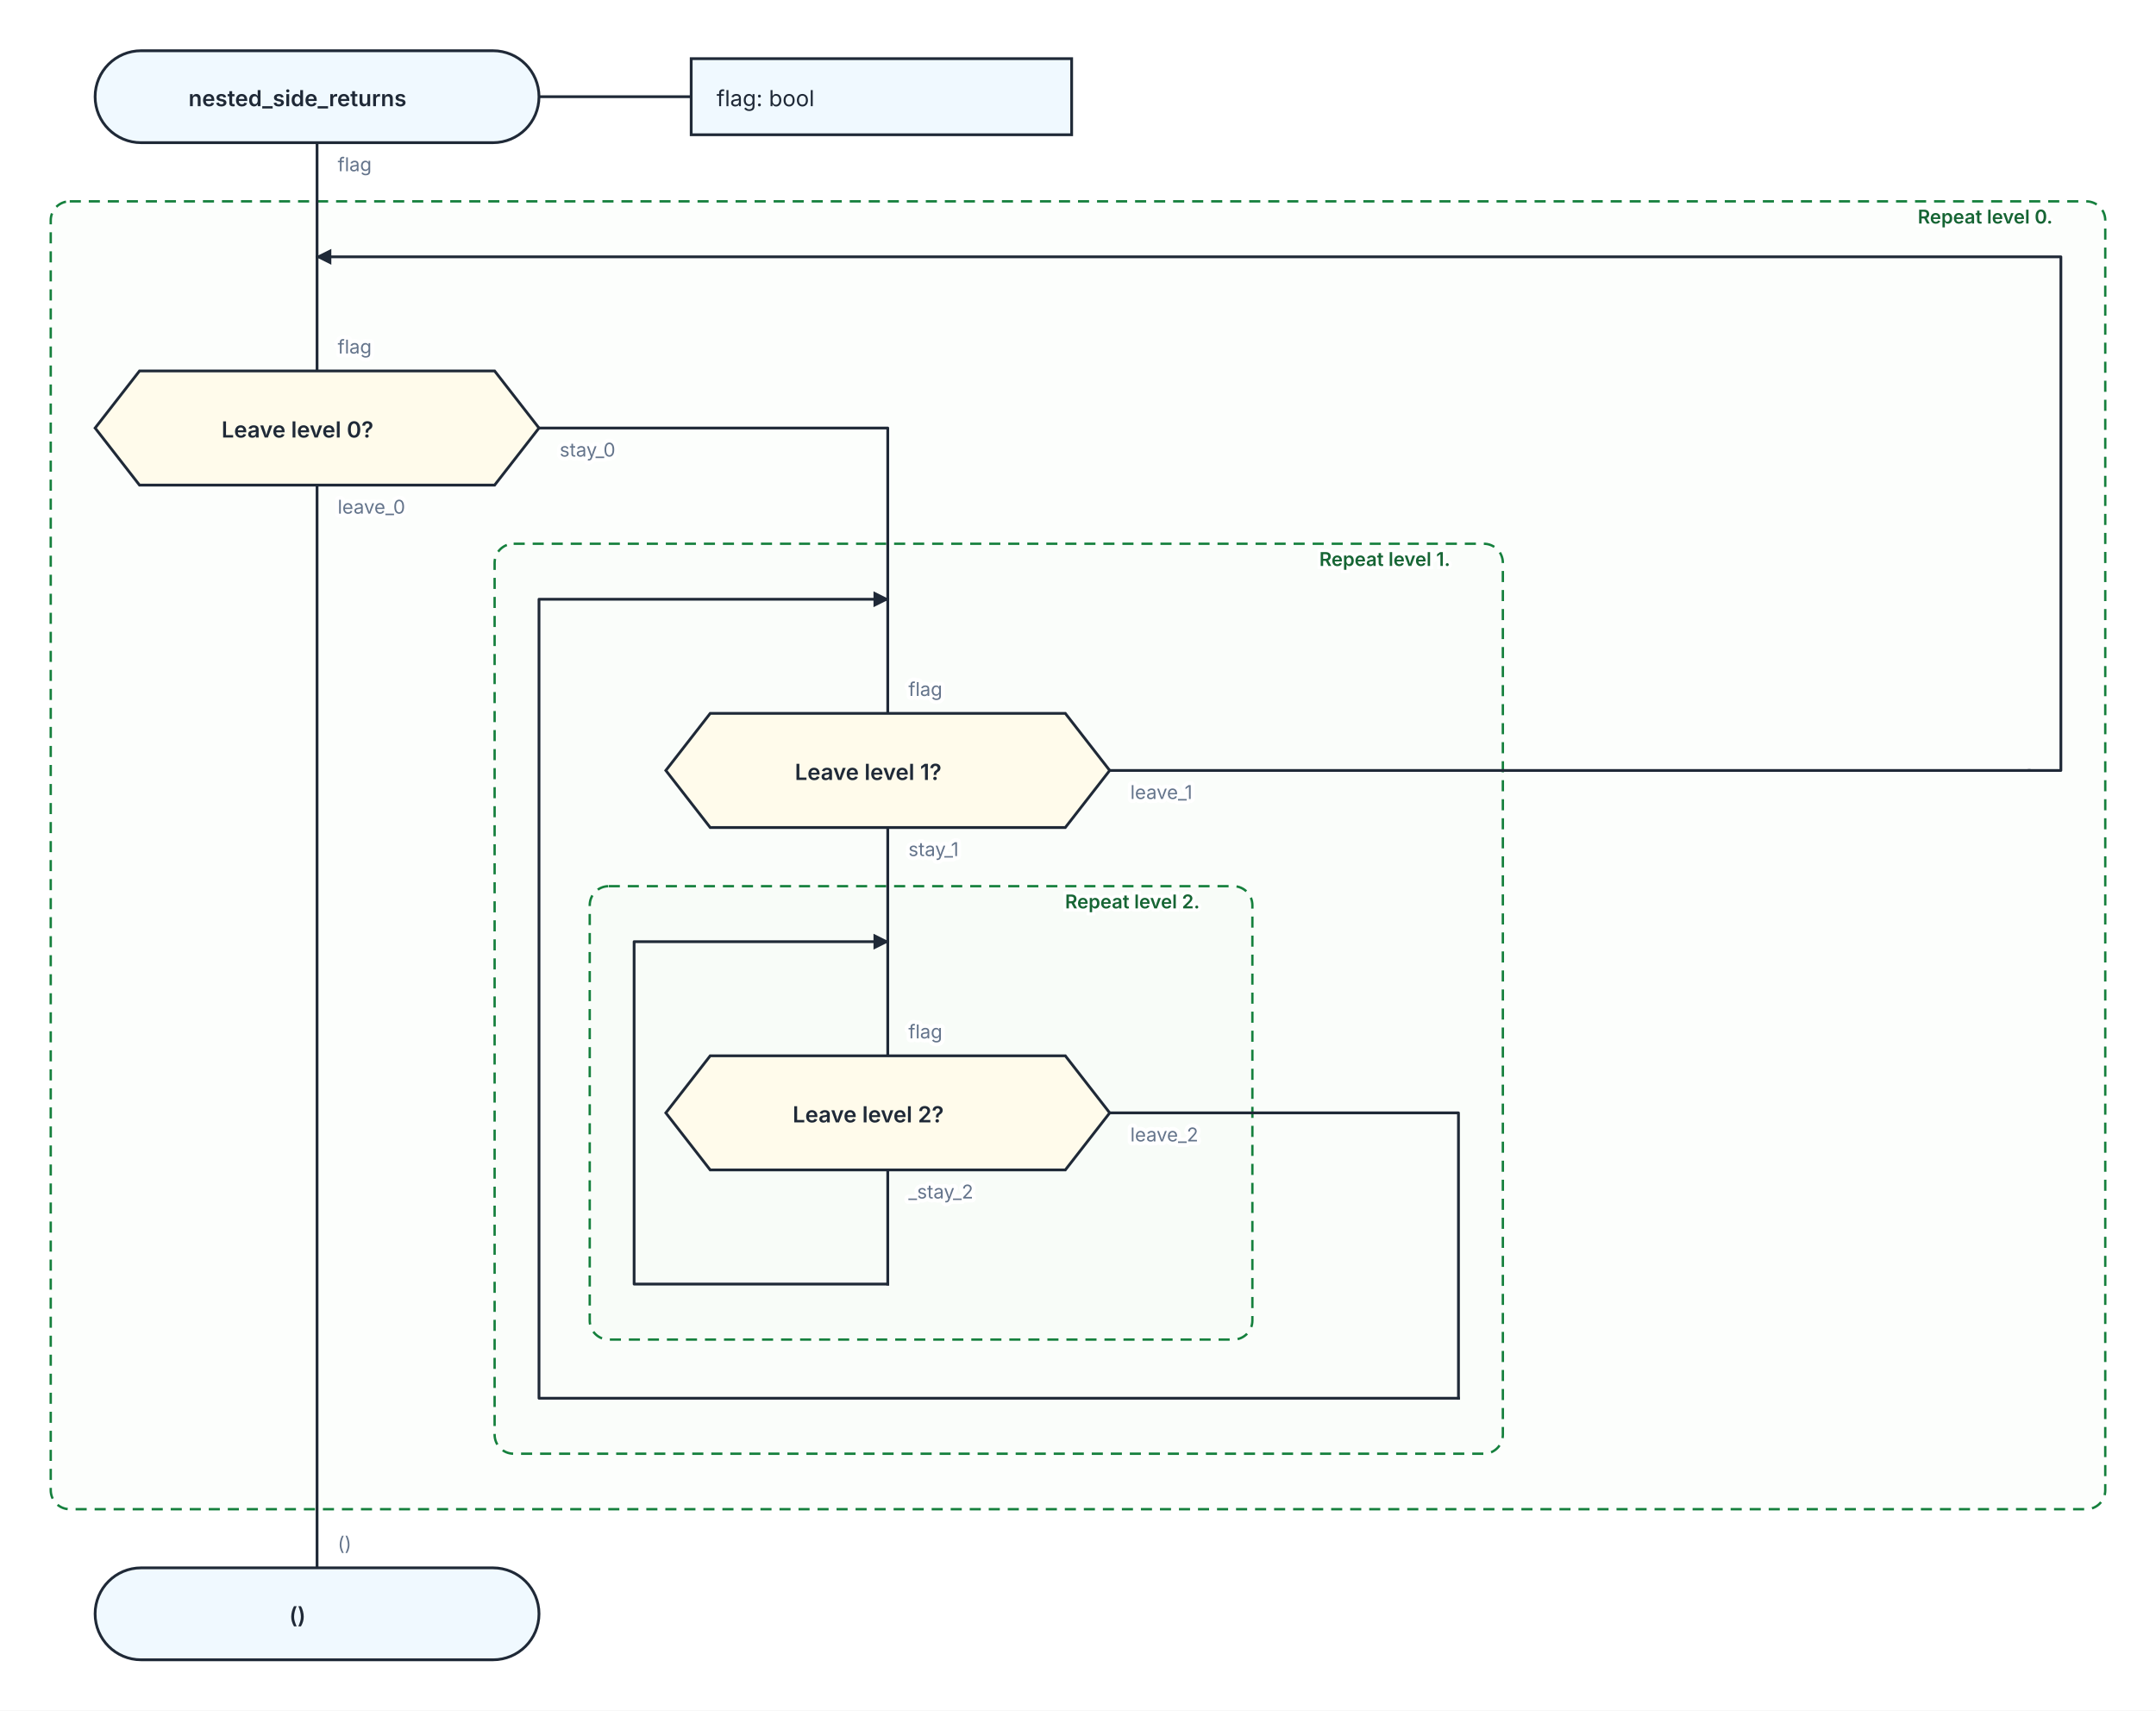
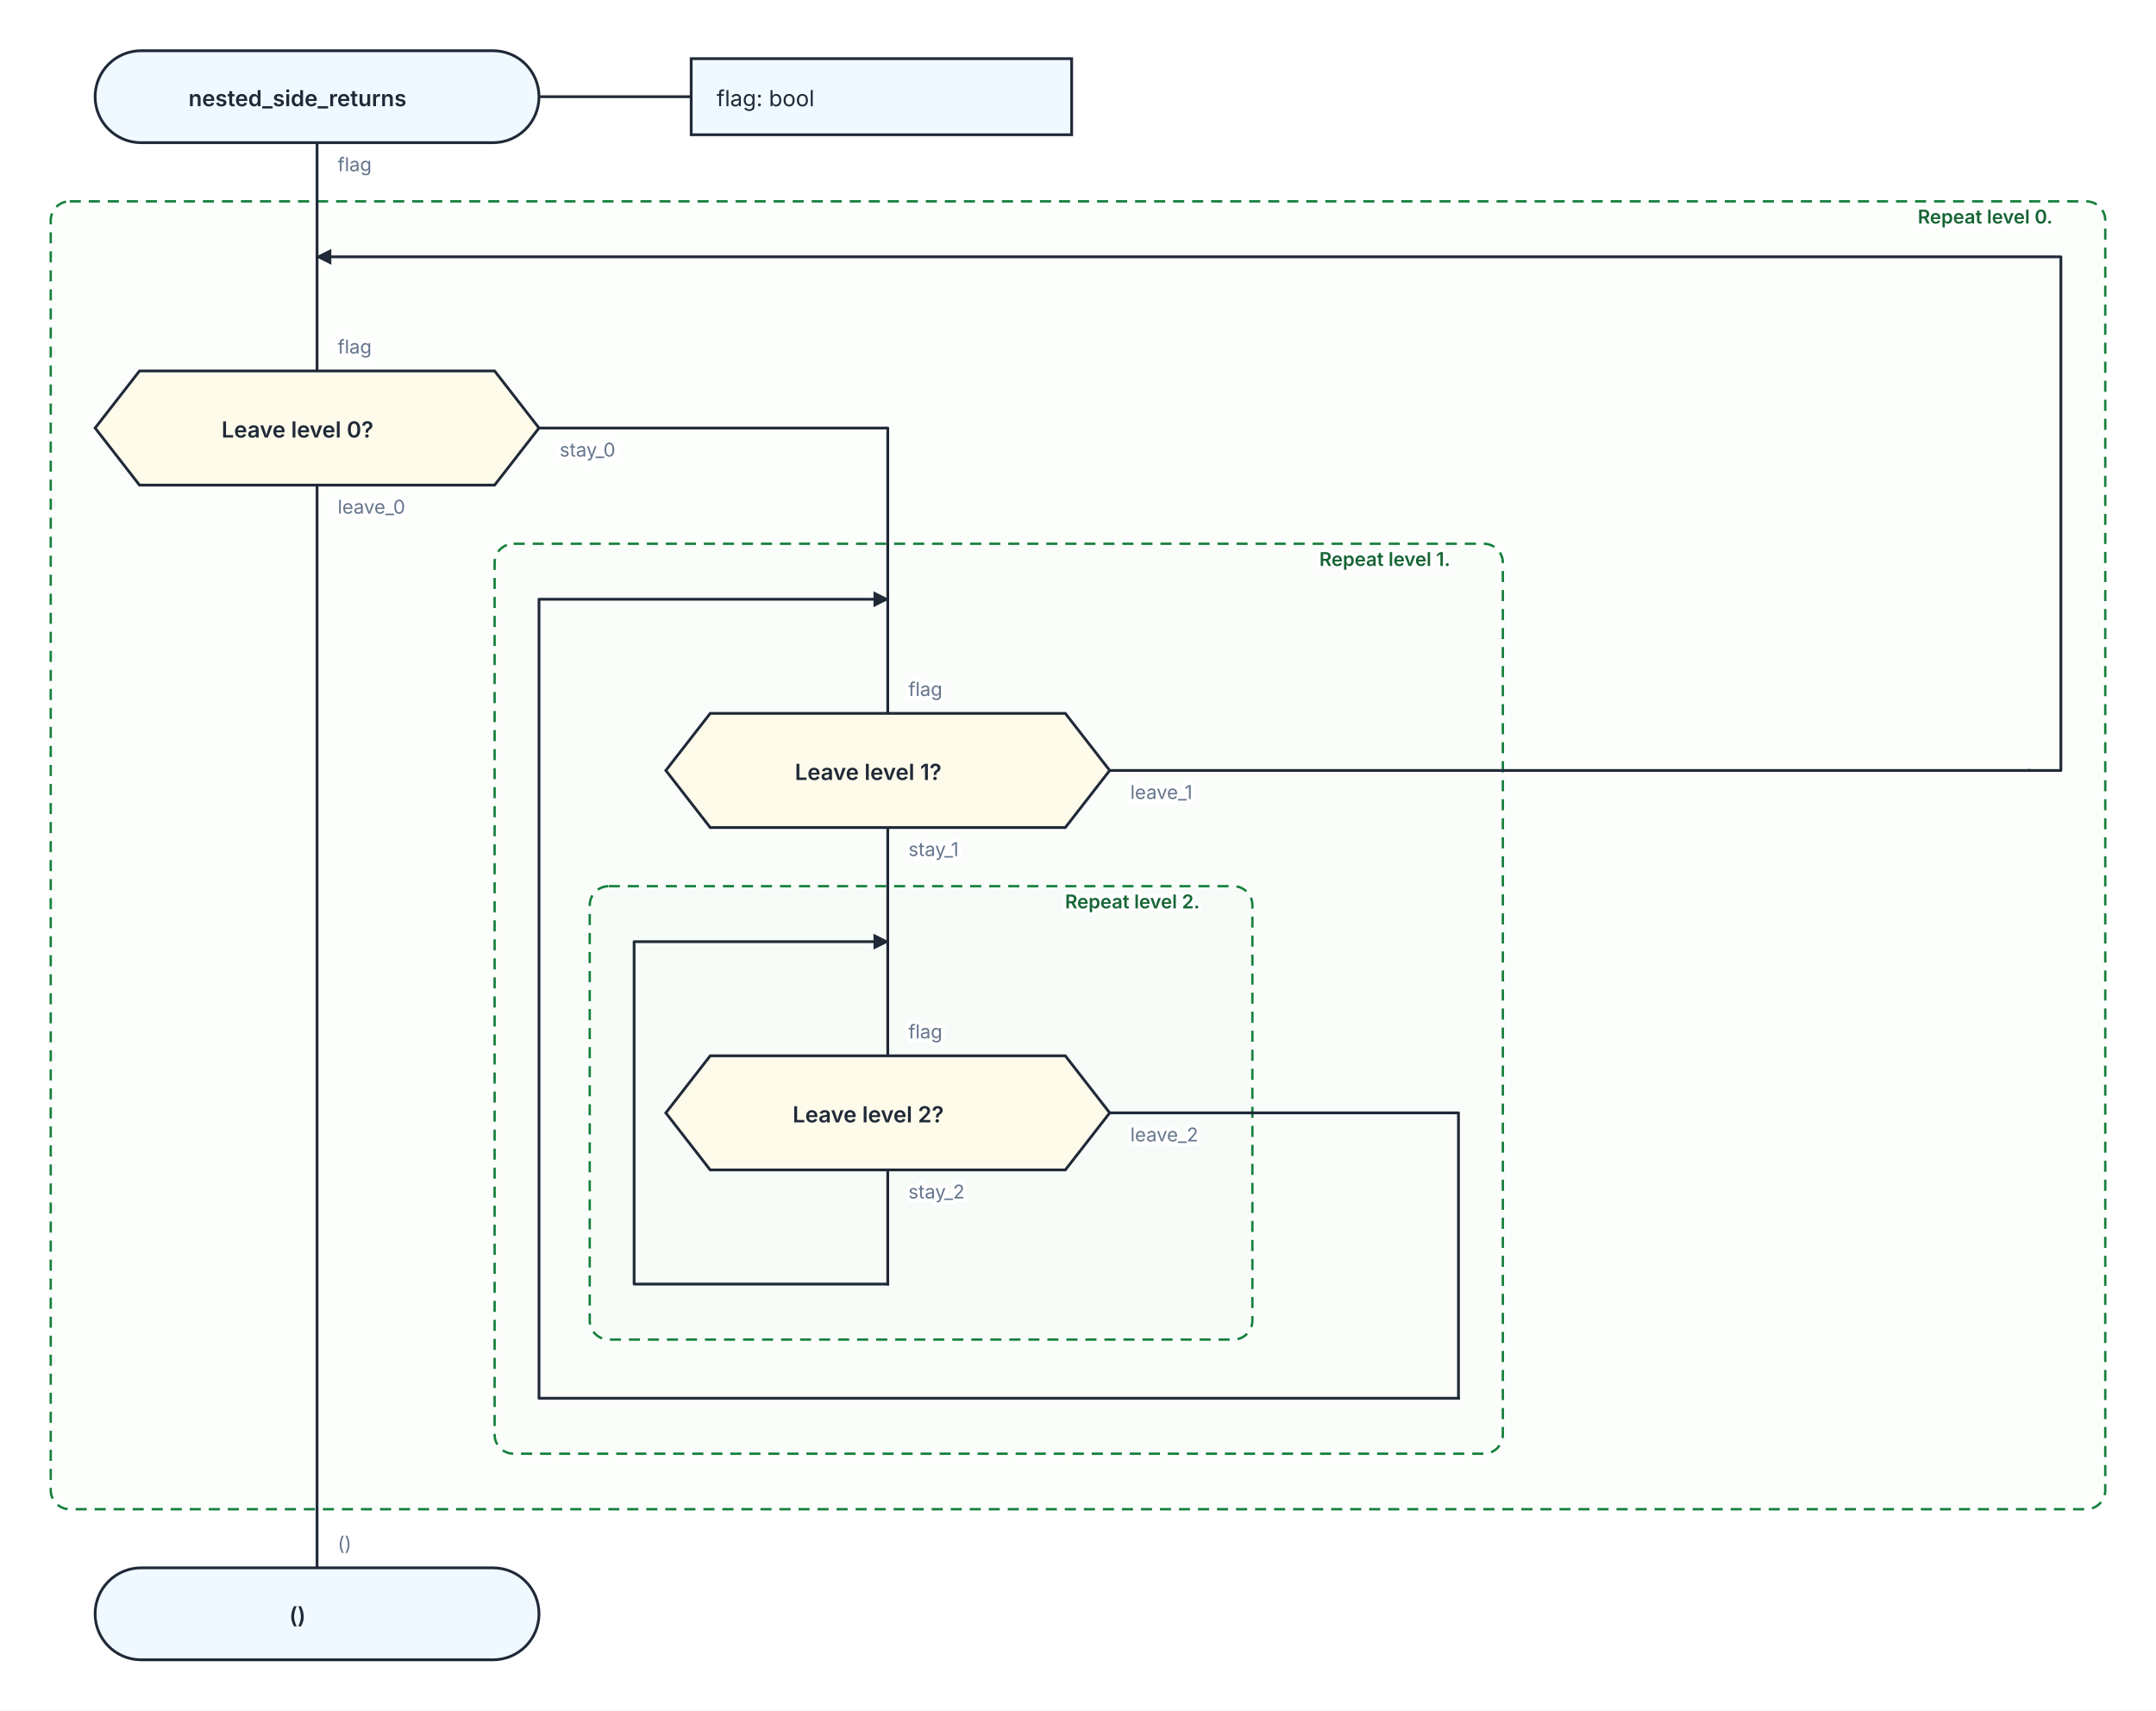
<svg xmlns="http://www.w3.org/2000/svg" width="1360" height="1079" viewBox="0 0 1360 1079" role="img" aria-labelledby="kaalang-title" aria-describedby="kaalang-description">
  <defs>
    <style>
      svg { color: #1f2937; font-family: Inter, ui-sans-serif, system-ui, -apple-system, BlinkMacSystemFont, "Segoe UI", sans-serif; text-rendering: optimizeLegibility; }
      .connection { fill: none; stroke: currentColor; stroke-width: 1.75; stroke-linecap: square; stroke-linejoin: round; }
      .connection-label { fill: #64748b; font-size: 12px; font-weight: 400; paint-order: stroke; stroke: #ffffff; stroke-width: 5px; stroke-linejoin: round; text-anchor: start; }
      .branch-label { fill: currentColor; font-weight: 500; }
      .parameter-link { fill: none; stroke: currentColor; stroke-width: 1.75; }
      .node-shape { fill: #ffffff; stroke: currentColor; stroke-width: 1.75; }
      .start .node-shape, .end .node-shape, .parameter-panel .node-shape { fill: #f0f9ff; }
      .action .node-shape, .call .node-shape { fill: #f8fafc; }
      .call-bars { fill: none; stroke: currentColor; stroke-width: 1.75; }
      .loop .node-shape { fill: #f0fdf4; stroke-width: 2; }
      .loop-marker { fill: #15803d; font-size: 20px; font-weight: 700; text-anchor: middle; }
      .question .node-shape { fill: #fffbeb; }
      .select .node-shape, .case .node-shape { fill: #f5f3ff; }
      .label { fill: currentColor; font-size: 14px; text-anchor: middle; }
      .start .label, .question .label, .select .label, .case .label, .end .label { font-weight: 600; }
      .action .label, .call .label, .loop .label { font-weight: 500; text-anchor: start; }
      .parameter-panel .label { font-weight: 400; text-anchor: start; }
      .cycle-boundary { fill: #f0fdf433; stroke: #15803d; stroke-width: 1.5; stroke-dasharray: 7 5; }
      .cycle-caption { fill: #166534; font-size: 12px; font-weight: 600; paint-order: stroke; stroke: #ffffff; stroke-width: 4px; }
    </style>
  </defs>
  <rect width="100%" height="100%" fill="#ffffff" />
  <g class="cycle-regions">
    <g>
      <rect class="cycle-boundary" x="32" y="127" width="1296" height="825" rx="12" />
      <text class="cycle-caption" x="1316" y="141" text-anchor="end" xml:space="preserve">
        <tspan x="1316" dy="0">Repeat level 0.</tspan>
      </text>
    </g>
    <g>
      <rect class="cycle-boundary" x="312" y="343" width="636" height="574" rx="12" />
      <text class="cycle-caption" x="936" y="357" text-anchor="end" xml:space="preserve">
        <tspan x="936" dy="0">Repeat level 1.</tspan>
      </text>
    </g>
    <g>
      <rect class="cycle-boundary" x="372" y="559" width="418" height="286" rx="12" />
      <text class="cycle-caption" x="778" y="573" text-anchor="end" xml:space="preserve">
        <tspan x="778" dy="0">Repeat level 2.</tspan>
      </text>
    </g>
  </g>
  <g class="connections">
    <defs>
      <marker id="loop-arrow" markerWidth="10" markerHeight="10" refX="9" refY="5" orient="auto" markerUnits="userSpaceOnUse">
        <path d="M 0 0 L 10 5 L 0 10 Z" fill="currentColor" />
      </marker>
    </defs>
    <path class="connection" d="       M 200 90 L 200 162       M 200 306 L 200 989       M 340 270 L 560 270 L 560 378       M 560 522 L 560 594       M 700 486 L 1280 486       M 560 738 L 560 810       M 700 702 L 920 702 L 920 882       M 200 162 L 200 234       M 560 378 L 560 450       M 560 594 L 560 666     " />
    <path class="connection" d="       M 560 810 L 400 810 L 400 594 L 560 594     " marker-end="url(#loop-arrow)" />
    <path class="connection" d="       M 920 882 L 340 882 L 340 378 L 560 378     " marker-end="url(#loop-arrow)" />
    <path class="connection" d="       M 1280 486 L 1300 486 L 1300 162 L 200 162     " marker-end="url(#loop-arrow)" />
    <text class="connection-label" x="213" y="108" xml:space="preserve">
      <tspan x="213" dy="0">flag</tspan>
    </text>
    <text class="connection-label" x="213" y="324" xml:space="preserve">
      <tspan x="213" dy="0">leave_0</tspan>
    </text>
    <text class="connection-label" x="353" y="288" xml:space="preserve">
      <tspan x="353" dy="0">stay_0</tspan>
    </text>
    <text class="connection-label" x="573" y="540" xml:space="preserve">
      <tspan x="573" dy="0">stay_1</tspan>
    </text>
    <text class="connection-label" x="713" y="504" xml:space="preserve">
      <tspan x="713" dy="0">leave_1</tspan>
    </text>
    <text class="connection-label" x="573" y="756" xml:space="preserve">
-       <tspan x="573" dy="0">_stay_2</tspan>
+       <tspan x="573" dy="0">stay_2</tspan>
    </text>
    <text class="connection-label" x="713" y="720" xml:space="preserve">
      <tspan x="713" dy="0">leave_2</tspan>
    </text>
    <text class="connection-label" x="213" y="223" xml:space="preserve">
      <tspan x="213" dy="0">flag</tspan>
    </text>
    <text class="connection-label" x="573" y="439" xml:space="preserve">
      <tspan x="573" dy="0">flag</tspan>
    </text>
    <text class="connection-label" x="573" y="655" xml:space="preserve">
      <tspan x="573" dy="0">flag</tspan>
    </text>
    <text class="connection-label" x="213" y="978" xml:space="preserve">
      <tspan x="213" dy="0">()</tspan>
    </text>
  </g>
  <g class="nodes">
    <path class="parameter-link" d="M 340 61 L 436 61" />
    <g class="parameter-panel" transform="translate(556 61)">
      <rect class="node-shape" x="-120" y="-24" width="240" height="48" />
      <text class="label" x="-104" y="6" xml:space="preserve">
        <tspan x="-104" dy="0">flag: bool</tspan>
      </text>
    </g>
    <g class="node start" transform="translate(200 61)">
      <rect class="node-shape" x="-140" y="-29" width="280" height="58" rx="29" />
      <text class="label" y="6" xml:space="preserve">
        <tspan x="0" dy="0">nested_side_returns</tspan>
      </text>
    </g>
    <g class="node question" transform="translate(200 270)">
      <polygon class="node-shape" points="-112,-36 112,-36 140,0 112,36 -112,36 -140,0" />
      <text class="label" y="6" xml:space="preserve">
        <tspan x="0" dy="0">Leave level 0?</tspan>
      </text>
    </g>
    <g class="node question" transform="translate(560 486)">
      <polygon class="node-shape" points="-112,-36 112,-36 140,0 112,36 -112,36 -140,0" />
      <text class="label" y="6" xml:space="preserve">
        <tspan x="0" dy="0">Leave level 1?</tspan>
      </text>
    </g>
    <g class="node question" transform="translate(560 702)">
      <polygon class="node-shape" points="-112,-36 112,-36 140,0 112,36 -112,36 -140,0" />
      <text class="label" y="6" xml:space="preserve">
        <tspan x="0" dy="0">Leave level 2?</tspan>
      </text>
    </g>
    <g class="node end" transform="translate(200 1018)">
      <rect class="node-shape" x="-140" y="-29" width="280" height="58" rx="29" />
      <text class="label" y="6" xml:space="preserve">
        <tspan x="0" dy="0">()</tspan>
      </text>
    </g>
  </g>
</svg>
